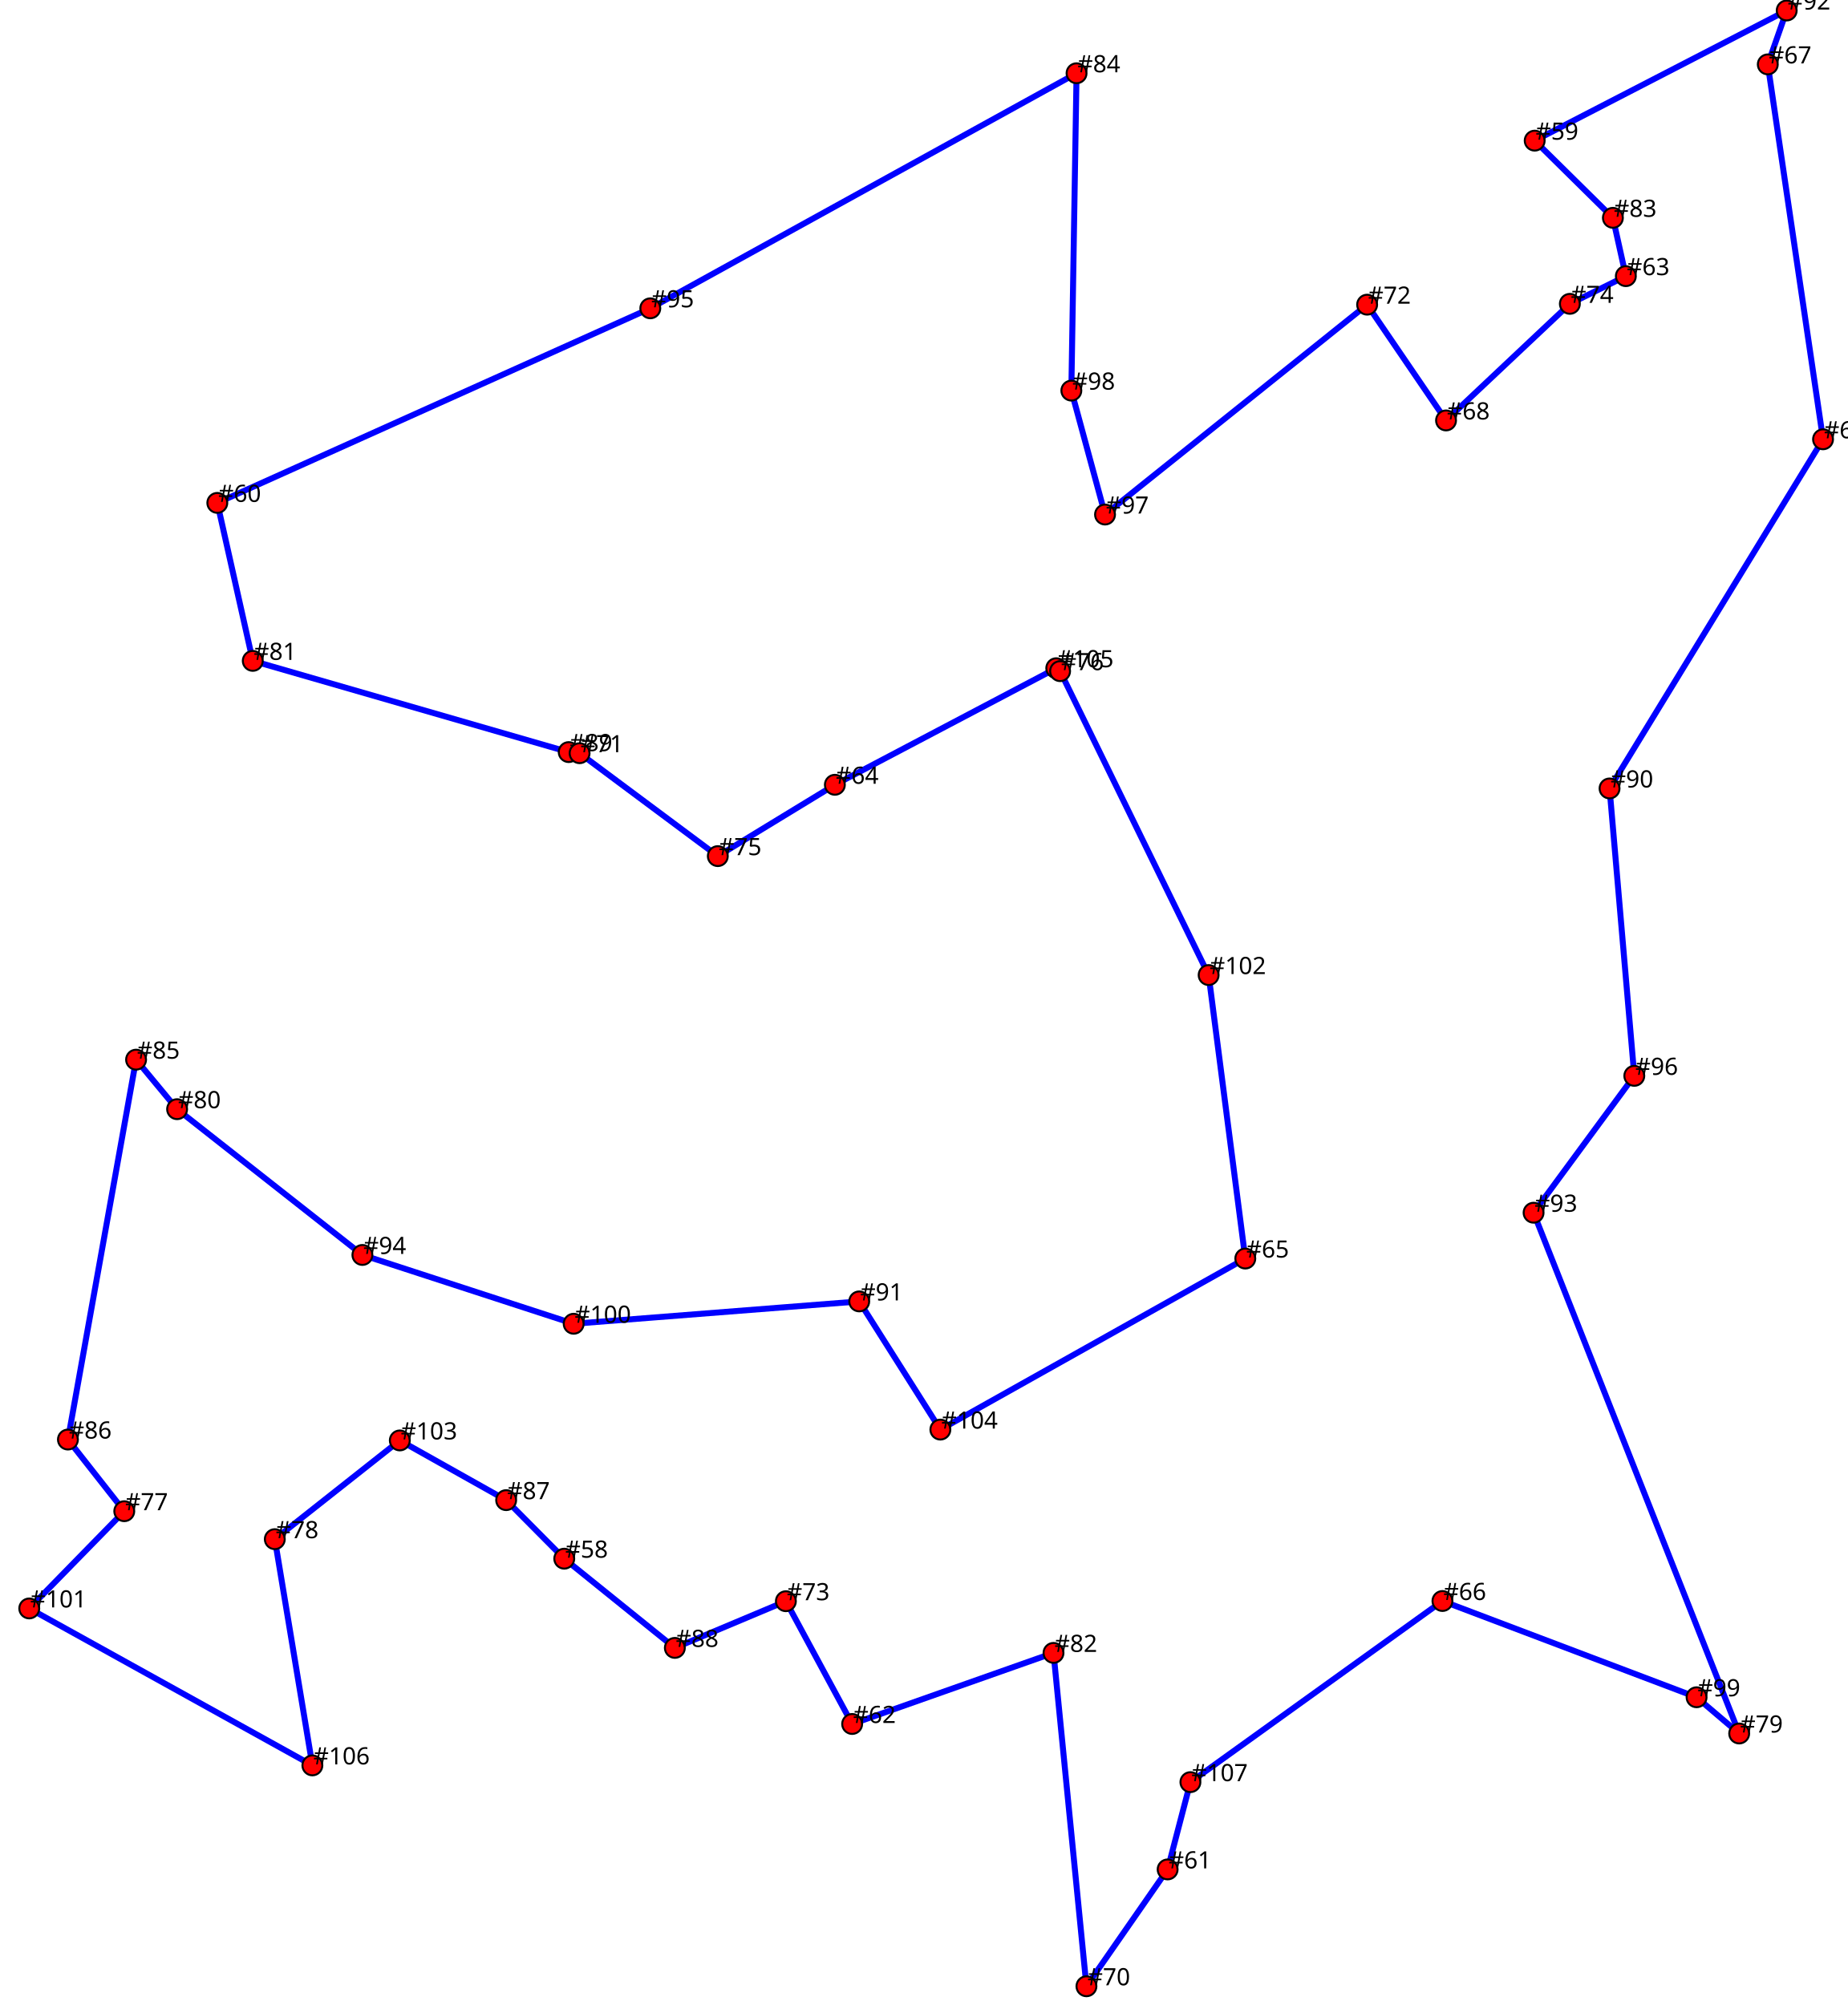
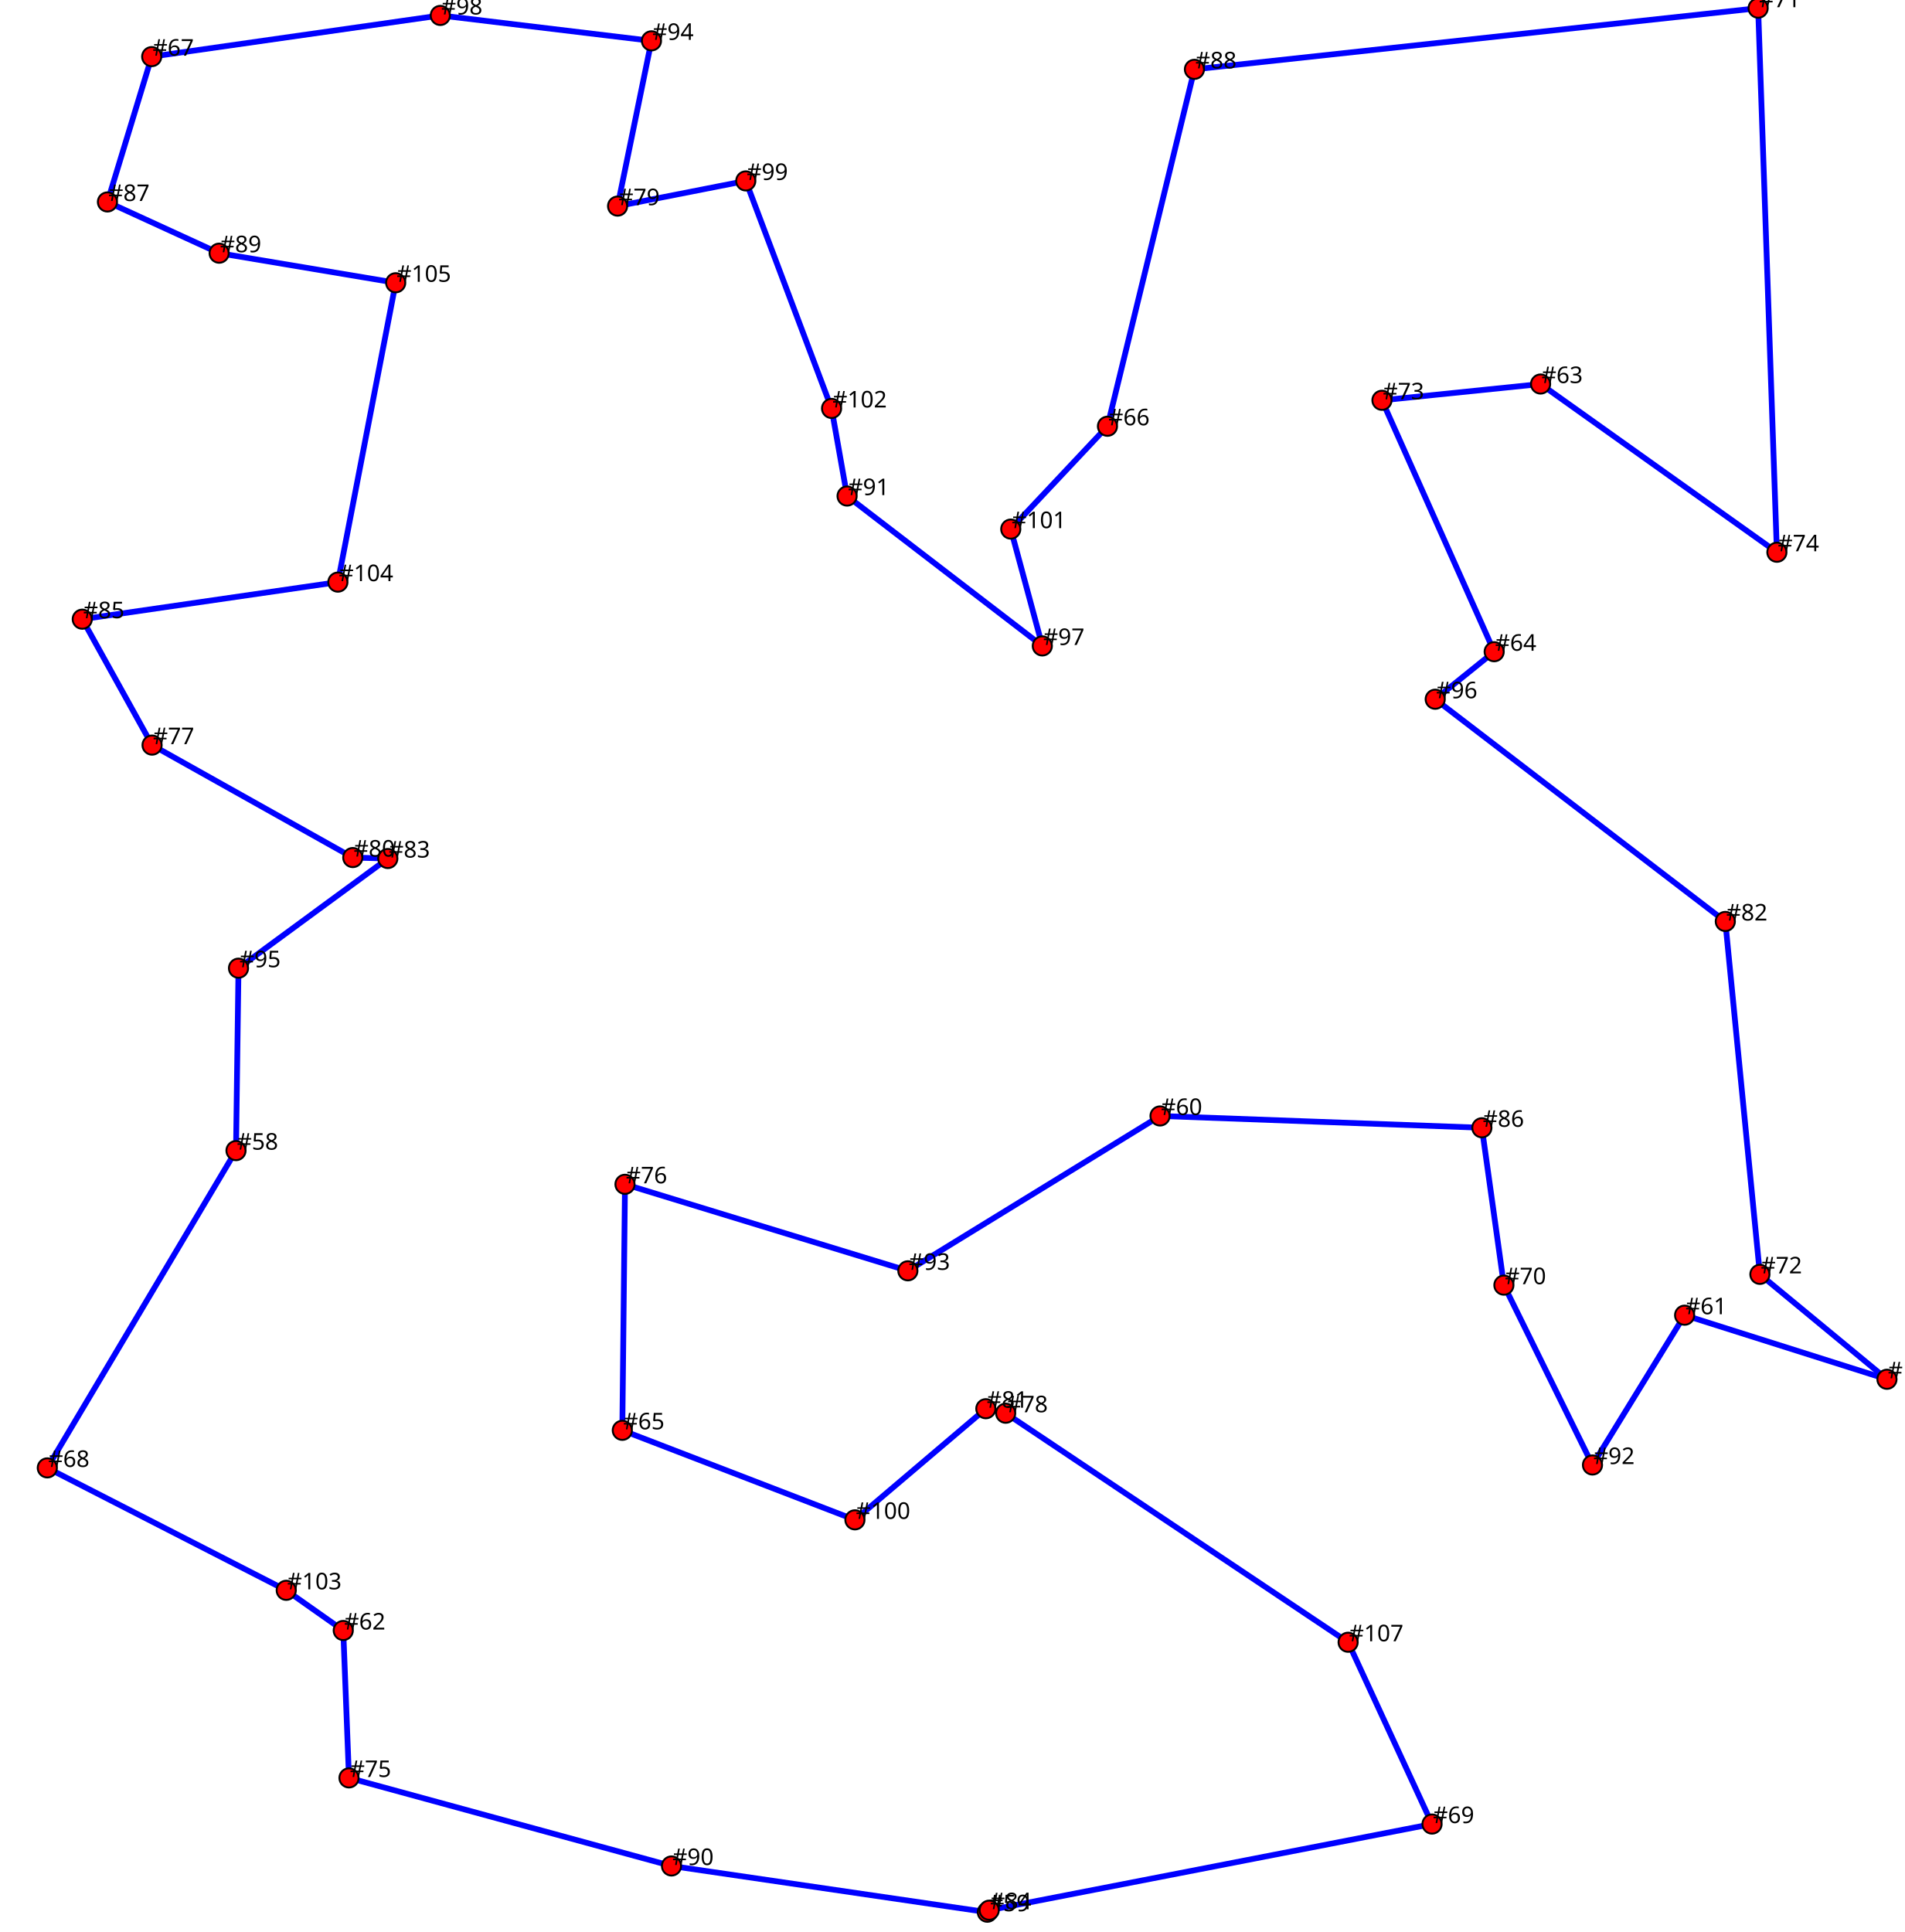
<svg xmlns="http://www.w3.org/2000/svg" width="100%" height="100%" version="1.1">
-   <line x1="874.062" y1="871.291" x2="852.652" y2="853.082" style="stroke:blue;stroke-width:3" />
-   <line x1="916.206" y1="220.799" x2="808.913" y2="396.293" style="stroke:blue;stroke-width:3" />
-   <line x1="771.29" y1="70.692" x2="810.593" y2="109.481" style="stroke:blue;stroke-width:3" />
-   <line x1="14.699" y1="808.438" x2="156.992" y2="887.323" style="stroke:blue;stroke-width:3" />
-   <line x1="598.267" y1="895.738" x2="586.815" y2="939.61" style="stroke:blue;stroke-width:3" />
-   <line x1="770.733" y1="609.539" x2="821.35" y2="540.743" style="stroke:blue;stroke-width:3" />
-   <line x1="888.436" y1="32.361" x2="897.948" y2="5.275" style="stroke:blue;stroke-width:3" />
-   <line x1="598.267" y1="895.738" x2="724.931" y2="804.7" style="stroke:blue;stroke-width:3" />
-   <line x1="428.266" y1="866.507" x2="394.962" y2="804.803" style="stroke:blue;stroke-width:3" />
-   <line x1="555.356" y1="258.619" x2="538.426" y2="196.324" style="stroke:blue;stroke-width:3" />
-   <line x1="89.006" y1="557.494" x2="182.134" y2="630.765" style="stroke:blue;stroke-width:3" />
-   <line x1="874.062" y1="871.291" x2="770.733" y2="609.539" style="stroke:blue;stroke-width:3" />
-   <line x1="888.436" y1="32.361" x2="916.206" y2="220.799" style="stroke:blue;stroke-width:3" />
-   <line x1="541.047" y1="36.821" x2="326.821" y2="154.968" style="stroke:blue;stroke-width:3" />
-   <line x1="394.962" y1="804.803" x2="339.161" y2="828.264" style="stroke:blue;stroke-width:3" />
-   <line x1="200.932" y1="723.989" x2="254.382" y2="754.003" style="stroke:blue;stroke-width:3" />
-   <line x1="724.931" y1="804.7" x2="852.652" y2="853.082" style="stroke:blue;stroke-width:3" />
-   <line x1="607.425" y1="490.084" x2="625.85" y2="632.575" style="stroke:blue;stroke-width:3" />
-   <line x1="283.575" y1="783.426" x2="254.382" y2="754.003" style="stroke:blue;stroke-width:3" />
-   <line x1="291.287" y1="378.574" x2="360.749" y2="430.304" style="stroke:blue;stroke-width:3" />
-   <line x1="68.389" y1="532.606" x2="34.141" y2="723.547" style="stroke:blue;stroke-width:3" />
-   <line x1="288.31" y1="665.348" x2="431.823" y2="654.11" style="stroke:blue;stroke-width:3" />
-   <line x1="808.913" y1="396.293" x2="821.35" y2="540.743" style="stroke:blue;stroke-width:3" />
-   <line x1="109.215" y1="252.758" x2="127.035" y2="332.166" style="stroke:blue;stroke-width:3" />
-   <line x1="109.215" y1="252.758" x2="326.821" y2="154.968" style="stroke:blue;stroke-width:3" />
-   <line x1="288.31" y1="665.348" x2="182.134" y2="630.765" style="stroke:blue;stroke-width:3" />
-   <line x1="817.1" y1="138.796" x2="788.964" y2="152.714" style="stroke:blue;stroke-width:3" />
-   <line x1="14.699" y1="808.438" x2="62.453" y2="759.565" style="stroke:blue;stroke-width:3" />
-   <line x1="687.076" y1="153.133" x2="555.356" y2="258.619" style="stroke:blue;stroke-width:3" />
-   <line x1="419.581" y1="394.448" x2="360.749" y2="430.304" style="stroke:blue;stroke-width:3" />
-   <line x1="156.992" y1="887.323" x2="138.108" y2="773.622" style="stroke:blue;stroke-width:3" />
-   <line x1="817.1" y1="138.796" x2="810.593" y2="109.481" style="stroke:blue;stroke-width:3" />
-   <line x1="127.035" y1="332.166" x2="285.82" y2="378.019" style="stroke:blue;stroke-width:3" />
-   <line x1="62.453" y1="759.565" x2="34.141" y2="723.547" style="stroke:blue;stroke-width:3" />
-   <line x1="291.287" y1="378.574" x2="285.82" y2="378.019" style="stroke:blue;stroke-width:3" />
-   <line x1="771.29" y1="70.692" x2="897.948" y2="5.275" style="stroke:blue;stroke-width:3" />
-   <line x1="428.266" y1="866.507" x2="529.463" y2="830.78" style="stroke:blue;stroke-width:3" />
-   <line x1="607.425" y1="490.084" x2="532.774" y2="337.332" style="stroke:blue;stroke-width:3" />
-   <line x1="530.846" y1="335.865" x2="532.774" y2="337.332" style="stroke:blue;stroke-width:3" />
-   <line x1="586.815" y1="939.61" x2="546.013" y2="998.342" style="stroke:blue;stroke-width:3" />
-   <line x1="726.734" y1="211.322" x2="788.964" y2="152.714" style="stroke:blue;stroke-width:3" />
-   <line x1="89.006" y1="557.494" x2="68.389" y2="532.606" style="stroke:blue;stroke-width:3" />
-   <line x1="200.932" y1="723.989" x2="138.108" y2="773.622" style="stroke:blue;stroke-width:3" />
-   <line x1="541.047" y1="36.821" x2="538.426" y2="196.324" style="stroke:blue;stroke-width:3" />
-   <line x1="546.013" y1="998.342" x2="529.463" y2="830.78" style="stroke:blue;stroke-width:3" />
-   <line x1="726.734" y1="211.322" x2="687.076" y2="153.133" style="stroke:blue;stroke-width:3" />
-   <line x1="283.575" y1="783.426" x2="339.161" y2="828.264" style="stroke:blue;stroke-width:3" />
-   <line x1="472.598" y1="718.547" x2="625.85" y2="632.575" style="stroke:blue;stroke-width:3" />
-   <line x1="530.846" y1="335.865" x2="419.581" y2="394.448" style="stroke:blue;stroke-width:3" />
-   <line x1="472.598" y1="718.547" x2="431.823" y2="654.11" style="stroke:blue;stroke-width:3" />
-   <circle cx="555.356" cy="258.619" r="5" style="stroke:black;stroke-width:1;fill:red" />
-   <text x="555.856" y="258.119" style="font-family:Verdana;font-size:12">#97</text>
-   <circle cx="538.426" cy="196.324" r="5" style="stroke:black;stroke-width:1;fill:red" />
-   <text x="538.926" y="195.824" style="font-family:Verdana;font-size:12">#98</text>
-   <circle cx="810.593" cy="109.481" r="5" style="stroke:black;stroke-width:1;fill:red" />
-   <text x="811.093" y="108.981" style="font-family:Verdana;font-size:12">#83</text>
-   <circle cx="89.006" cy="557.494" r="5" style="stroke:black;stroke-width:1;fill:red" />
-   <text x="89.506" y="556.994" style="font-family:Verdana;font-size:12">#80</text>
-   <circle cx="285.82" cy="378.019" r="5" style="stroke:black;stroke-width:1;fill:red" />
-   <text x="286.32" y="377.519" style="font-family:Verdana;font-size:12">#89</text>
-   <circle cx="852.652" cy="853.082" r="5" style="stroke:black;stroke-width:1;fill:red" />
-   <text x="853.152" y="852.582" style="font-family:Verdana;font-size:12">#99</text>
-   <circle cx="530.846" cy="335.865" r="5" style="stroke:black;stroke-width:1;fill:red" />
-   <text x="531.346" y="335.365" style="font-family:Verdana;font-size:12">#105</text>
-   <circle cx="817.1" cy="138.796" r="5" style="stroke:black;stroke-width:1;fill:red" />
-   <text x="817.6" y="138.296" style="font-family:Verdana;font-size:12">#63</text>
-   <circle cx="771.29" cy="70.692" r="5" style="stroke:black;stroke-width:1;fill:red" />
-   <text x="771.79" y="70.192" style="font-family:Verdana;font-size:12">#59</text>
-   <circle cx="916.206" cy="220.799" r="5" style="stroke:black;stroke-width:1;fill:red" />
-   <text x="916.706" y="220.299" style="font-family:Verdana;font-size:12">#69</text>
-   <circle cx="283.575" cy="783.426" r="5" style="stroke:black;stroke-width:1;fill:red" />
-   <text x="284.075" y="782.926" style="font-family:Verdana;font-size:12">#58</text>
-   <circle cx="68.389" cy="532.606" r="5" style="stroke:black;stroke-width:1;fill:red" />
-   <text x="68.889" y="532.106" style="font-family:Verdana;font-size:12">#85</text>
-   <circle cx="200.932" cy="723.989" r="5" style="stroke:black;stroke-width:1;fill:red" />
-   <text x="201.432" y="723.489" style="font-family:Verdana;font-size:12">#103</text>
-   <circle cx="360.749" cy="430.304" r="5" style="stroke:black;stroke-width:1;fill:red" />
-   <text x="361.249" y="429.804" style="font-family:Verdana;font-size:12">#75</text>
-   <circle cx="808.913" cy="396.293" r="5" style="stroke:black;stroke-width:1;fill:red" />
-   <text x="809.413" y="395.793" style="font-family:Verdana;font-size:12">#90</text>
-   <circle cx="127.035" cy="332.166" r="5" style="stroke:black;stroke-width:1;fill:red" />
-   <text x="127.535" y="331.666" style="font-family:Verdana;font-size:12">#81</text>
-   <circle cx="138.108" cy="773.622" r="5" style="stroke:black;stroke-width:1;fill:red" />
-   <text x="138.608" y="773.122" style="font-family:Verdana;font-size:12">#78</text>
-   <circle cx="326.821" cy="154.968" r="5" style="stroke:black;stroke-width:1;fill:red" />
-   <text x="327.321" y="154.468" style="font-family:Verdana;font-size:12">#95</text>
-   <circle cx="339.161" cy="828.264" r="5" style="stroke:black;stroke-width:1;fill:red" />
-   <text x="339.661" y="827.764" style="font-family:Verdana;font-size:12">#88</text>
-   <circle cx="625.85" cy="632.575" r="5" style="stroke:black;stroke-width:1;fill:red" />
-   <text x="626.35" y="632.075" style="font-family:Verdana;font-size:12">#65</text>
-   <circle cx="109.215" cy="252.758" r="5" style="stroke:black;stroke-width:1;fill:red" />
-   <text x="109.715" y="252.258" style="font-family:Verdana;font-size:12">#60</text>
-   <circle cx="821.35" cy="540.743" r="5" style="stroke:black;stroke-width:1;fill:red" />
-   <text x="821.85" y="540.243" style="font-family:Verdana;font-size:12">#96</text>
-   <circle cx="586.815" cy="939.61" r="5" style="stroke:black;stroke-width:1;fill:red" />
-   <text x="587.315" y="939.11" style="font-family:Verdana;font-size:12">#61</text>
-   <circle cx="788.964" cy="152.714" r="5" style="stroke:black;stroke-width:1;fill:red" />
-   <text x="789.464" y="152.214" style="font-family:Verdana;font-size:12">#74</text>
-   <circle cx="874.062" cy="871.291" r="5" style="stroke:black;stroke-width:1;fill:red" />
-   <text x="874.562" y="870.791" style="font-family:Verdana;font-size:12">#79</text>
-   <circle cx="288.31" cy="665.348" r="5" style="stroke:black;stroke-width:1;fill:red" />
-   <text x="288.81" y="664.848" style="font-family:Verdana;font-size:12">#100</text>
-   <circle cx="529.463" cy="830.78" r="5" style="stroke:black;stroke-width:1;fill:red" />
-   <text x="529.963" y="830.28" style="font-family:Verdana;font-size:12">#82</text>
-   <circle cx="897.948" cy="5.275" r="5" style="stroke:black;stroke-width:1;fill:red" />
-   <text x="898.448" y="4.775" style="font-family:Verdana;font-size:12">#92</text>
-   <circle cx="472.598" cy="718.547" r="5" style="stroke:black;stroke-width:1;fill:red" />
-   <text x="473.098" y="718.047" style="font-family:Verdana;font-size:12">#104</text>
-   <circle cx="546.013" cy="998.342" r="5" style="stroke:black;stroke-width:1;fill:red" />
-   <text x="546.513" y="997.842" style="font-family:Verdana;font-size:12">#70</text>
-   <circle cx="607.425" cy="490.084" r="5" style="stroke:black;stroke-width:1;fill:red" />
-   <text x="607.925" y="489.584" style="font-family:Verdana;font-size:12">#102</text>
-   <circle cx="770.733" cy="609.539" r="5" style="stroke:black;stroke-width:1;fill:red" />
-   <text x="771.233" y="609.039" style="font-family:Verdana;font-size:12">#93</text>
-   <circle cx="726.734" cy="211.322" r="5" style="stroke:black;stroke-width:1;fill:red" />
-   <text x="727.234" y="210.822" style="font-family:Verdana;font-size:12">#68</text>
-   <circle cx="34.141" cy="723.547" r="5" style="stroke:black;stroke-width:1;fill:red" />
-   <text x="34.641" y="723.047" style="font-family:Verdana;font-size:12">#86</text>
-   <circle cx="394.962" cy="804.803" r="5" style="stroke:black;stroke-width:1;fill:red" />
-   <text x="395.462" y="804.303" style="font-family:Verdana;font-size:12">#73</text>
-   <circle cx="62.453" cy="759.565" r="5" style="stroke:black;stroke-width:1;fill:red" />
-   <text x="62.953" y="759.065" style="font-family:Verdana;font-size:12">#77</text>
-   <circle cx="431.823" cy="654.11" r="5" style="stroke:black;stroke-width:1;fill:red" />
-   <text x="432.323" y="653.61" style="font-family:Verdana;font-size:12">#91</text>
-   <circle cx="156.992" cy="887.323" r="5" style="stroke:black;stroke-width:1;fill:red" />
-   <text x="157.492" y="886.823" style="font-family:Verdana;font-size:12">#106</text>
-   <circle cx="428.266" cy="866.507" r="5" style="stroke:black;stroke-width:1;fill:red" />
-   <text x="428.766" y="866.007" style="font-family:Verdana;font-size:12">#62</text>
-   <circle cx="419.581" cy="394.448" r="5" style="stroke:black;stroke-width:1;fill:red" />
-   <text x="420.081" y="393.948" style="font-family:Verdana;font-size:12">#64</text>
-   <circle cx="888.436" cy="32.361" r="5" style="stroke:black;stroke-width:1;fill:red" />
-   <text x="888.936" y="31.861" style="font-family:Verdana;font-size:12">#67</text>
-   <circle cx="532.774" cy="337.332" r="5" style="stroke:black;stroke-width:1;fill:red" />
-   <text x="533.274" y="336.832" style="font-family:Verdana;font-size:12">#76</text>
-   <circle cx="598.267" cy="895.738" r="5" style="stroke:black;stroke-width:1;fill:red" />
-   <text x="598.767" y="895.238" style="font-family:Verdana;font-size:12">#107</text>
-   <circle cx="687.076" cy="153.133" r="5" style="stroke:black;stroke-width:1;fill:red" />
-   <text x="687.576" y="152.633" style="font-family:Verdana;font-size:12">#72</text>
-   <circle cx="541.047" cy="36.821" r="5" style="stroke:black;stroke-width:1;fill:red" />
-   <text x="541.547" y="36.321" style="font-family:Verdana;font-size:12">#84</text>
-   <circle cx="182.134" cy="630.765" r="5" style="stroke:black;stroke-width:1;fill:red" />
-   <text x="182.634" y="630.265" style="font-family:Verdana;font-size:12">#94</text>
-   <circle cx="724.931" cy="804.7" r="5" style="stroke:black;stroke-width:1;fill:red" />
-   <text x="725.431" y="804.2" style="font-family:Verdana;font-size:12">#66</text>
-   <circle cx="14.699" cy="808.438" r="5" style="stroke:black;stroke-width:1;fill:red" />
-   <text x="15.199" y="807.938" style="font-family:Verdana;font-size:12">#101</text>
-   <circle cx="291.287" cy="378.574" r="5" style="stroke:black;stroke-width:1;fill:red" />
-   <text x="291.787" y="378.074" style="font-family:Verdana;font-size:12">#71</text>
-   <circle cx="254.382" cy="754.003" r="5" style="stroke:black;stroke-width:1;fill:red" />
-   <text x="254.882" y="753.503" style="font-family:Verdana;font-size:12">#87</text>
+   <line x1="122.942" y1="599.403" x2="124.241" y2="504.367" style="stroke:blue;stroke-width:3" />
+   <line x1="149.112" y1="828.464" x2="178.813" y2="849.388" style="stroke:blue;stroke-width:3" />
+   <line x1="523.893" y1="736.209" x2="513.551" y2="733.864" style="stroke:blue;stroke-width:3" />
+   <line x1="149.112" y1="828.464" x2="24.642" y2="764.693" style="stroke:blue;stroke-width:3" />
+   <line x1="433.191" y1="212.769" x2="441.273" y2="258.413" style="stroke:blue;stroke-width:3" />
+   <line x1="206.138" y1="147.301" x2="114.161" y2="131.893" style="stroke:blue;stroke-width:3" />
+   <line x1="604.301" y1="581.355" x2="472.939" y2="662.023" style="stroke:blue;stroke-width:3" />
+   <line x1="915.874" y1="4.248" x2="622.218" y2="36.116" style="stroke:blue;stroke-width:3" />
+   <line x1="79.22" y1="388.153" x2="42.855" y2="322.56" style="stroke:blue;stroke-width:3" />
+   <line x1="176.02" y1="303.251" x2="206.138" y2="147.301" style="stroke:blue;stroke-width:3" />
+   <line x1="802.541" y1="200.054" x2="925.644" y2="287.688" style="stroke:blue;stroke-width:3" />
+   <line x1="324.183" y1="745.115" x2="325.578" y2="616.953" style="stroke:blue;stroke-width:3" />
+   <line x1="181.798" y1="926.198" x2="349.805" y2="972.075" style="stroke:blue;stroke-width:3" />
+   <line x1="183.773" y1="446.739" x2="202.031" y2="447.241" style="stroke:blue;stroke-width:3" />
+   <line x1="325.578" y1="616.953" x2="472.939" y2="662.023" style="stroke:blue;stroke-width:3" />
+   <line x1="898.77" y1="480.026" x2="747.649" y2="364.258" style="stroke:blue;stroke-width:3" />
+   <line x1="79.22" y1="388.153" x2="183.773" y2="446.739" style="stroke:blue;stroke-width:3" />
+   <line x1="915.874" y1="4.248" x2="925.644" y2="287.688" style="stroke:blue;stroke-width:3" />
+   <line x1="916.791" y1="663.863" x2="898.77" y2="480.026" style="stroke:blue;stroke-width:3" />
+   <line x1="321.719" y1="107.366" x2="388.505" y2="94.245" style="stroke:blue;stroke-width:3" />
+   <line x1="321.719" y1="107.366" x2="339.366" y2="21.274" style="stroke:blue;stroke-width:3" />
+   <line x1="514.337" y1="996.153" x2="515.318" y2="995.102" style="stroke:blue;stroke-width:3" />
+   <line x1="778.367" y1="339.513" x2="719.905" y2="208.519" style="stroke:blue;stroke-width:3" />
+   <line x1="441.273" y1="258.413" x2="542.977" y2="336.495" style="stroke:blue;stroke-width:3" />
+   <line x1="339.366" y1="21.274" x2="229.372" y2="8.041" style="stroke:blue;stroke-width:3" />
+   <line x1="702.278" y1="855.523" x2="746" y2="950.231" style="stroke:blue;stroke-width:3" />
+   <line x1="783.428" y1="669.492" x2="771.96" y2="587.506" style="stroke:blue;stroke-width:3" />
+   <line x1="746" y1="950.231" x2="515.318" y2="995.102" style="stroke:blue;stroke-width:3" />
+   <line x1="514.337" y1="996.153" x2="349.805" y2="972.075" style="stroke:blue;stroke-width:3" />
+   <line x1="526.542" y1="275.628" x2="542.977" y2="336.495" style="stroke:blue;stroke-width:3" />
+   <line x1="79.027" y1="29.501" x2="55.968" y2="105.208" style="stroke:blue;stroke-width:3" />
+   <line x1="445.358" y1="791.757" x2="324.183" y2="745.115" style="stroke:blue;stroke-width:3" />
+   <line x1="982.983" y1="718.524" x2="877.567" y2="685.144" style="stroke:blue;stroke-width:3" />
+   <line x1="702.278" y1="855.523" x2="523.893" y2="736.209" style="stroke:blue;stroke-width:3" />
+   <line x1="202.031" y1="447.241" x2="124.241" y2="504.367" style="stroke:blue;stroke-width:3" />
+   <line x1="783.428" y1="669.492" x2="829.576" y2="763.18" style="stroke:blue;stroke-width:3" />
+   <line x1="445.358" y1="791.757" x2="513.551" y2="733.864" style="stroke:blue;stroke-width:3" />
+   <line x1="79.027" y1="29.501" x2="229.372" y2="8.041" style="stroke:blue;stroke-width:3" />
+   <line x1="176.02" y1="303.251" x2="42.855" y2="322.56" style="stroke:blue;stroke-width:3" />
+   <line x1="604.301" y1="581.355" x2="771.96" y2="587.506" style="stroke:blue;stroke-width:3" />
+   <line x1="433.191" y1="212.769" x2="388.505" y2="94.245" style="stroke:blue;stroke-width:3" />
+   <line x1="576.912" y1="222.05" x2="622.218" y2="36.116" style="stroke:blue;stroke-width:3" />
+   <line x1="122.942" y1="599.403" x2="24.642" y2="764.693" style="stroke:blue;stroke-width:3" />
+   <line x1="178.813" y1="849.388" x2="181.798" y2="926.198" style="stroke:blue;stroke-width:3" />
+   <line x1="877.567" y1="685.144" x2="829.576" y2="763.18" style="stroke:blue;stroke-width:3" />
+   <line x1="526.542" y1="275.628" x2="576.912" y2="222.05" style="stroke:blue;stroke-width:3" />
+   <line x1="778.367" y1="339.513" x2="747.649" y2="364.258" style="stroke:blue;stroke-width:3" />
+   <line x1="55.968" y1="105.208" x2="114.161" y2="131.893" style="stroke:blue;stroke-width:3" />
+   <line x1="982.983" y1="718.524" x2="916.791" y2="663.863" style="stroke:blue;stroke-width:3" />
+   <line x1="802.541" y1="200.054" x2="719.905" y2="208.519" style="stroke:blue;stroke-width:3" />
+   <circle cx="514.337" cy="996.153" r="5" style="stroke:black;stroke-width:1;fill:red" />
+   <text x="514.837" y="995.653" style="font-family:Verdana;font-size:12">#59</text>
+   <circle cx="114.161" cy="131.893" r="5" style="stroke:black;stroke-width:1;fill:red" />
+   <text x="114.661" y="131.393" style="font-family:Verdana;font-size:12">#89</text>
+   <circle cx="778.367" cy="339.513" r="5" style="stroke:black;stroke-width:1;fill:red" />
+   <text x="778.867" y="339.013" style="font-family:Verdana;font-size:12">#64</text>
+   <circle cx="149.112" cy="828.464" r="5" style="stroke:black;stroke-width:1;fill:red" />
+   <text x="149.612" y="827.964" style="font-family:Verdana;font-size:12">#103</text>
+   <circle cx="542.977" cy="336.495" r="5" style="stroke:black;stroke-width:1;fill:red" />
+   <text x="543.477" y="335.995" style="font-family:Verdana;font-size:12">#97</text>
+   <circle cx="79.027" cy="29.501" r="5" style="stroke:black;stroke-width:1;fill:red" />
+   <text x="79.527" y="29.001" style="font-family:Verdana;font-size:12">#67</text>
+   <circle cx="206.138" cy="147.301" r="5" style="stroke:black;stroke-width:1;fill:red" />
+   <text x="206.638" y="146.801" style="font-family:Verdana;font-size:12">#105</text>
+   <circle cx="181.798" cy="926.198" r="5" style="stroke:black;stroke-width:1;fill:red" />
+   <text x="182.298" y="925.698" style="font-family:Verdana;font-size:12">#75</text>
+   <circle cx="441.273" cy="258.413" r="5" style="stroke:black;stroke-width:1;fill:red" />
+   <text x="441.773" y="257.913" style="font-family:Verdana;font-size:12">#91</text>
+   <circle cx="445.358" cy="791.757" r="5" style="stroke:black;stroke-width:1;fill:red" />
+   <text x="445.858" y="791.257" style="font-family:Verdana;font-size:12">#100</text>
+   <circle cx="982.983" cy="718.524" r="5" style="stroke:black;stroke-width:1;fill:red" />
+   <text x="983.483" y="718.024" style="font-family:Verdana;font-size:12">#106</text>
+   <circle cx="472.939" cy="662.023" r="5" style="stroke:black;stroke-width:1;fill:red" />
+   <text x="473.439" y="661.523" style="font-family:Verdana;font-size:12">#93</text>
+   <circle cx="388.505" cy="94.245" r="5" style="stroke:black;stroke-width:1;fill:red" />
+   <text x="389.005" y="93.745" style="font-family:Verdana;font-size:12">#99</text>
+   <circle cx="771.96" cy="587.506" r="5" style="stroke:black;stroke-width:1;fill:red" />
+   <text x="772.46" y="587.006" style="font-family:Verdana;font-size:12">#86</text>
+   <circle cx="604.301" cy="581.355" r="5" style="stroke:black;stroke-width:1;fill:red" />
+   <text x="604.801" y="580.855" style="font-family:Verdana;font-size:12">#60</text>
+   <circle cx="702.278" cy="855.523" r="5" style="stroke:black;stroke-width:1;fill:red" />
+   <text x="702.778" y="855.023" style="font-family:Verdana;font-size:12">#107</text>
+   <circle cx="523.893" cy="736.209" r="5" style="stroke:black;stroke-width:1;fill:red" />
+   <text x="524.393" y="735.709" style="font-family:Verdana;font-size:12">#78</text>
+   <circle cx="178.813" cy="849.388" r="5" style="stroke:black;stroke-width:1;fill:red" />
+   <text x="179.313" y="848.888" style="font-family:Verdana;font-size:12">#62</text>
+   <circle cx="324.183" cy="745.115" r="5" style="stroke:black;stroke-width:1;fill:red" />
+   <text x="324.683" y="744.615" style="font-family:Verdana;font-size:12">#65</text>
+   <circle cx="719.905" cy="208.519" r="5" style="stroke:black;stroke-width:1;fill:red" />
+   <text x="720.405" y="208.019" style="font-family:Verdana;font-size:12">#73</text>
+   <circle cx="42.855" cy="322.56" r="5" style="stroke:black;stroke-width:1;fill:red" />
+   <text x="43.355" y="322.06" style="font-family:Verdana;font-size:12">#85</text>
+   <circle cx="229.372" cy="8.041" r="5" style="stroke:black;stroke-width:1;fill:red" />
+   <text x="229.872" y="7.541" style="font-family:Verdana;font-size:12">#98</text>
+   <circle cx="349.805" cy="972.075" r="5" style="stroke:black;stroke-width:1;fill:red" />
+   <text x="350.305" y="971.575" style="font-family:Verdana;font-size:12">#90</text>
+   <circle cx="747.649" cy="364.258" r="5" style="stroke:black;stroke-width:1;fill:red" />
+   <text x="748.149" y="363.758" style="font-family:Verdana;font-size:12">#96</text>
+   <circle cx="622.218" cy="36.116" r="5" style="stroke:black;stroke-width:1;fill:red" />
+   <text x="622.718" y="35.616" style="font-family:Verdana;font-size:12">#88</text>
+   <circle cx="79.22" cy="388.153" r="5" style="stroke:black;stroke-width:1;fill:red" />
+   <text x="79.72" y="387.653" style="font-family:Verdana;font-size:12">#77</text>
+   <circle cx="746" cy="950.231" r="5" style="stroke:black;stroke-width:1;fill:red" />
+   <text x="746.5" y="949.731" style="font-family:Verdana;font-size:12">#69</text>
+   <circle cx="122.942" cy="599.403" r="5" style="stroke:black;stroke-width:1;fill:red" />
+   <text x="123.442" y="598.903" style="font-family:Verdana;font-size:12">#58</text>
+   <circle cx="898.77" cy="480.026" r="5" style="stroke:black;stroke-width:1;fill:red" />
+   <text x="899.27" y="479.526" style="font-family:Verdana;font-size:12">#82</text>
+   <circle cx="513.551" cy="733.864" r="5" style="stroke:black;stroke-width:1;fill:red" />
+   <text x="514.051" y="733.364" style="font-family:Verdana;font-size:12">#81</text>
+   <circle cx="916.791" cy="663.863" r="5" style="stroke:black;stroke-width:1;fill:red" />
+   <text x="917.291" y="663.363" style="font-family:Verdana;font-size:12">#72</text>
+   <circle cx="55.968" cy="105.208" r="5" style="stroke:black;stroke-width:1;fill:red" />
+   <text x="56.468" y="104.708" style="font-family:Verdana;font-size:12">#87</text>
+   <circle cx="24.642" cy="764.693" r="5" style="stroke:black;stroke-width:1;fill:red" />
+   <text x="25.142" y="764.193" style="font-family:Verdana;font-size:12">#68</text>
+   <circle cx="925.644" cy="287.688" r="5" style="stroke:black;stroke-width:1;fill:red" />
+   <text x="926.144" y="287.188" style="font-family:Verdana;font-size:12">#74</text>
+   <circle cx="433.191" cy="212.769" r="5" style="stroke:black;stroke-width:1;fill:red" />
+   <text x="433.691" y="212.269" style="font-family:Verdana;font-size:12">#102</text>
+   <circle cx="877.567" cy="685.144" r="5" style="stroke:black;stroke-width:1;fill:red" />
+   <text x="878.067" y="684.644" style="font-family:Verdana;font-size:12">#61</text>
+   <circle cx="515.318" cy="995.102" r="5" style="stroke:black;stroke-width:1;fill:red" />
+   <text x="515.818" y="994.602" style="font-family:Verdana;font-size:12">#84</text>
+   <circle cx="802.541" cy="200.054" r="5" style="stroke:black;stroke-width:1;fill:red" />
+   <text x="803.041" y="199.554" style="font-family:Verdana;font-size:12">#63</text>
+   <circle cx="202.031" cy="447.241" r="5" style="stroke:black;stroke-width:1;fill:red" />
+   <text x="202.531" y="446.741" style="font-family:Verdana;font-size:12">#83</text>
+   <circle cx="325.578" cy="616.953" r="5" style="stroke:black;stroke-width:1;fill:red" />
+   <text x="326.078" y="616.453" style="font-family:Verdana;font-size:12">#76</text>
+   <circle cx="576.912" cy="222.05" r="5" style="stroke:black;stroke-width:1;fill:red" />
+   <text x="577.412" y="221.55" style="font-family:Verdana;font-size:12">#66</text>
+   <circle cx="124.241" cy="504.367" r="5" style="stroke:black;stroke-width:1;fill:red" />
+   <text x="124.741" y="503.867" style="font-family:Verdana;font-size:12">#95</text>
+   <circle cx="783.428" cy="669.492" r="5" style="stroke:black;stroke-width:1;fill:red" />
+   <text x="783.928" y="668.992" style="font-family:Verdana;font-size:12">#70</text>
+   <circle cx="321.719" cy="107.366" r="5" style="stroke:black;stroke-width:1;fill:red" />
+   <text x="322.219" y="106.866" style="font-family:Verdana;font-size:12">#79</text>
+   <circle cx="339.366" cy="21.274" r="5" style="stroke:black;stroke-width:1;fill:red" />
+   <text x="339.866" y="20.774" style="font-family:Verdana;font-size:12">#94</text>
+   <circle cx="176.02" cy="303.251" r="5" style="stroke:black;stroke-width:1;fill:red" />
+   <text x="176.52" y="302.751" style="font-family:Verdana;font-size:12">#104</text>
+   <circle cx="915.874" cy="4.248" r="5" style="stroke:black;stroke-width:1;fill:red" />
+   <text x="916.374" y="3.748" style="font-family:Verdana;font-size:12">#71</text>
+   <circle cx="829.576" cy="763.18" r="5" style="stroke:black;stroke-width:1;fill:red" />
+   <text x="830.076" y="762.68" style="font-family:Verdana;font-size:12">#92</text>
+   <circle cx="183.773" cy="446.739" r="5" style="stroke:black;stroke-width:1;fill:red" />
+   <text x="184.273" y="446.239" style="font-family:Verdana;font-size:12">#80</text>
+   <circle cx="526.542" cy="275.628" r="5" style="stroke:black;stroke-width:1;fill:red" />
+   <text x="527.042" y="275.128" style="font-family:Verdana;font-size:12">#101</text>
</svg>
